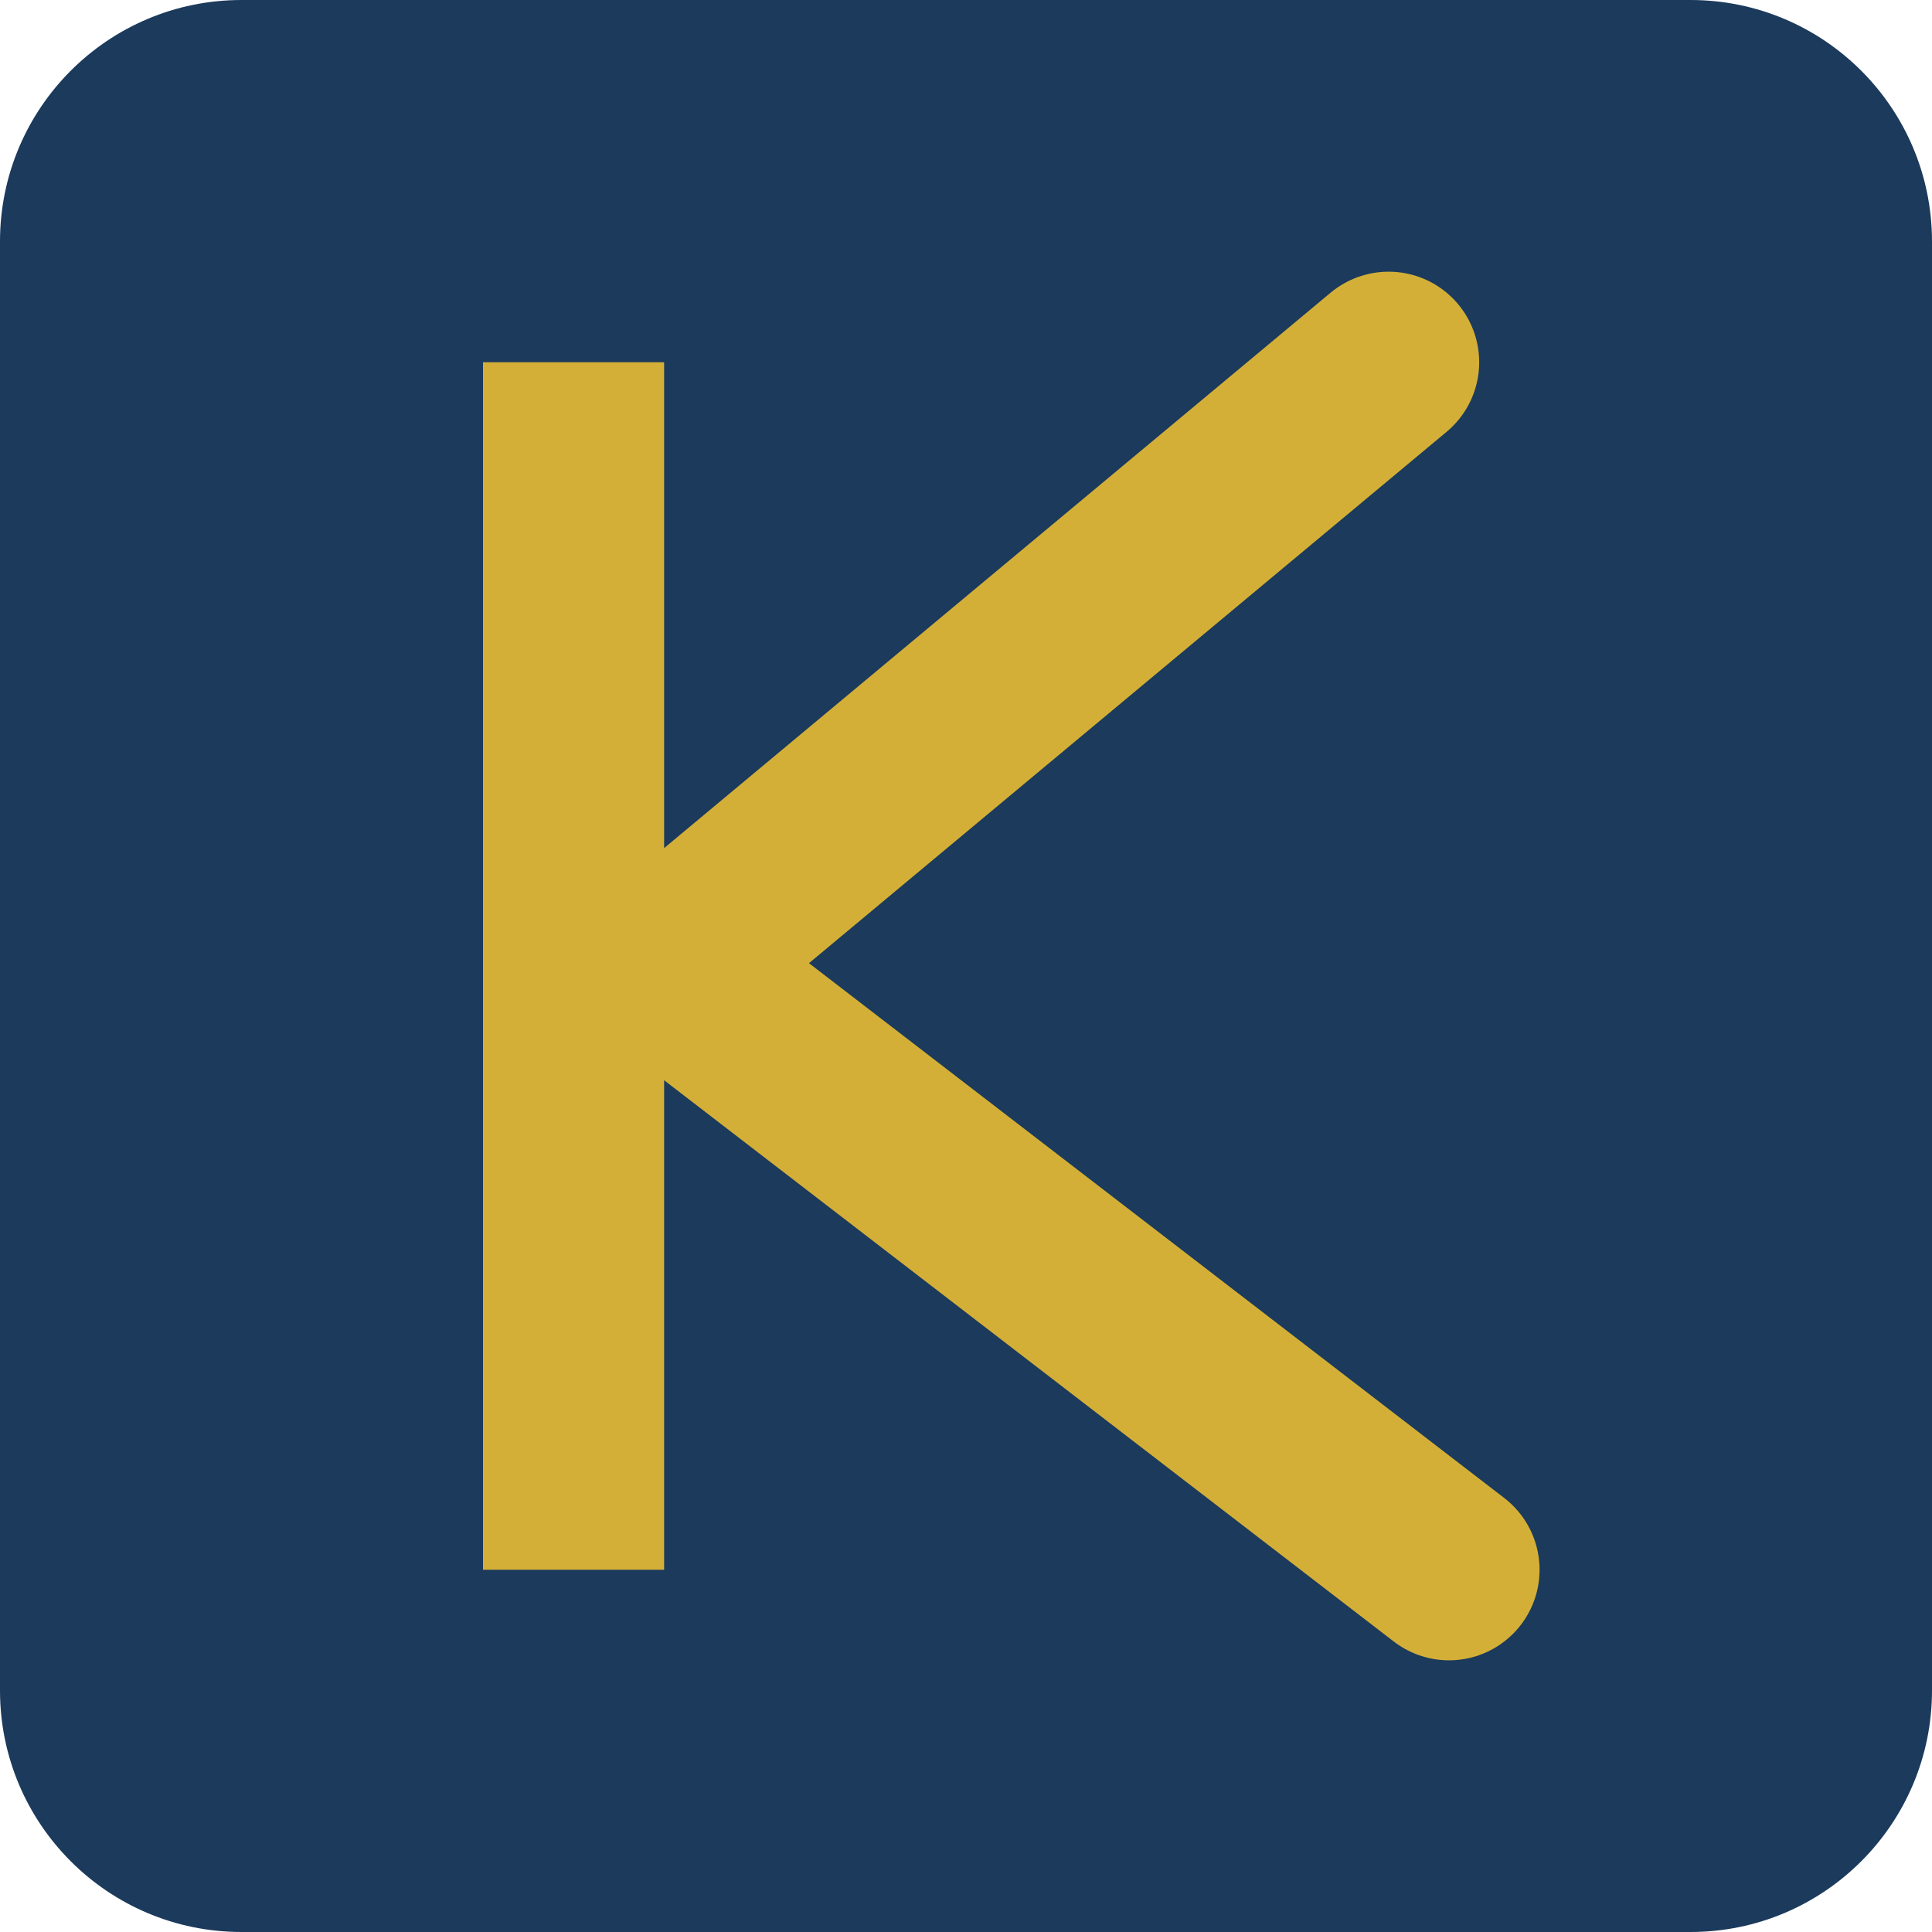
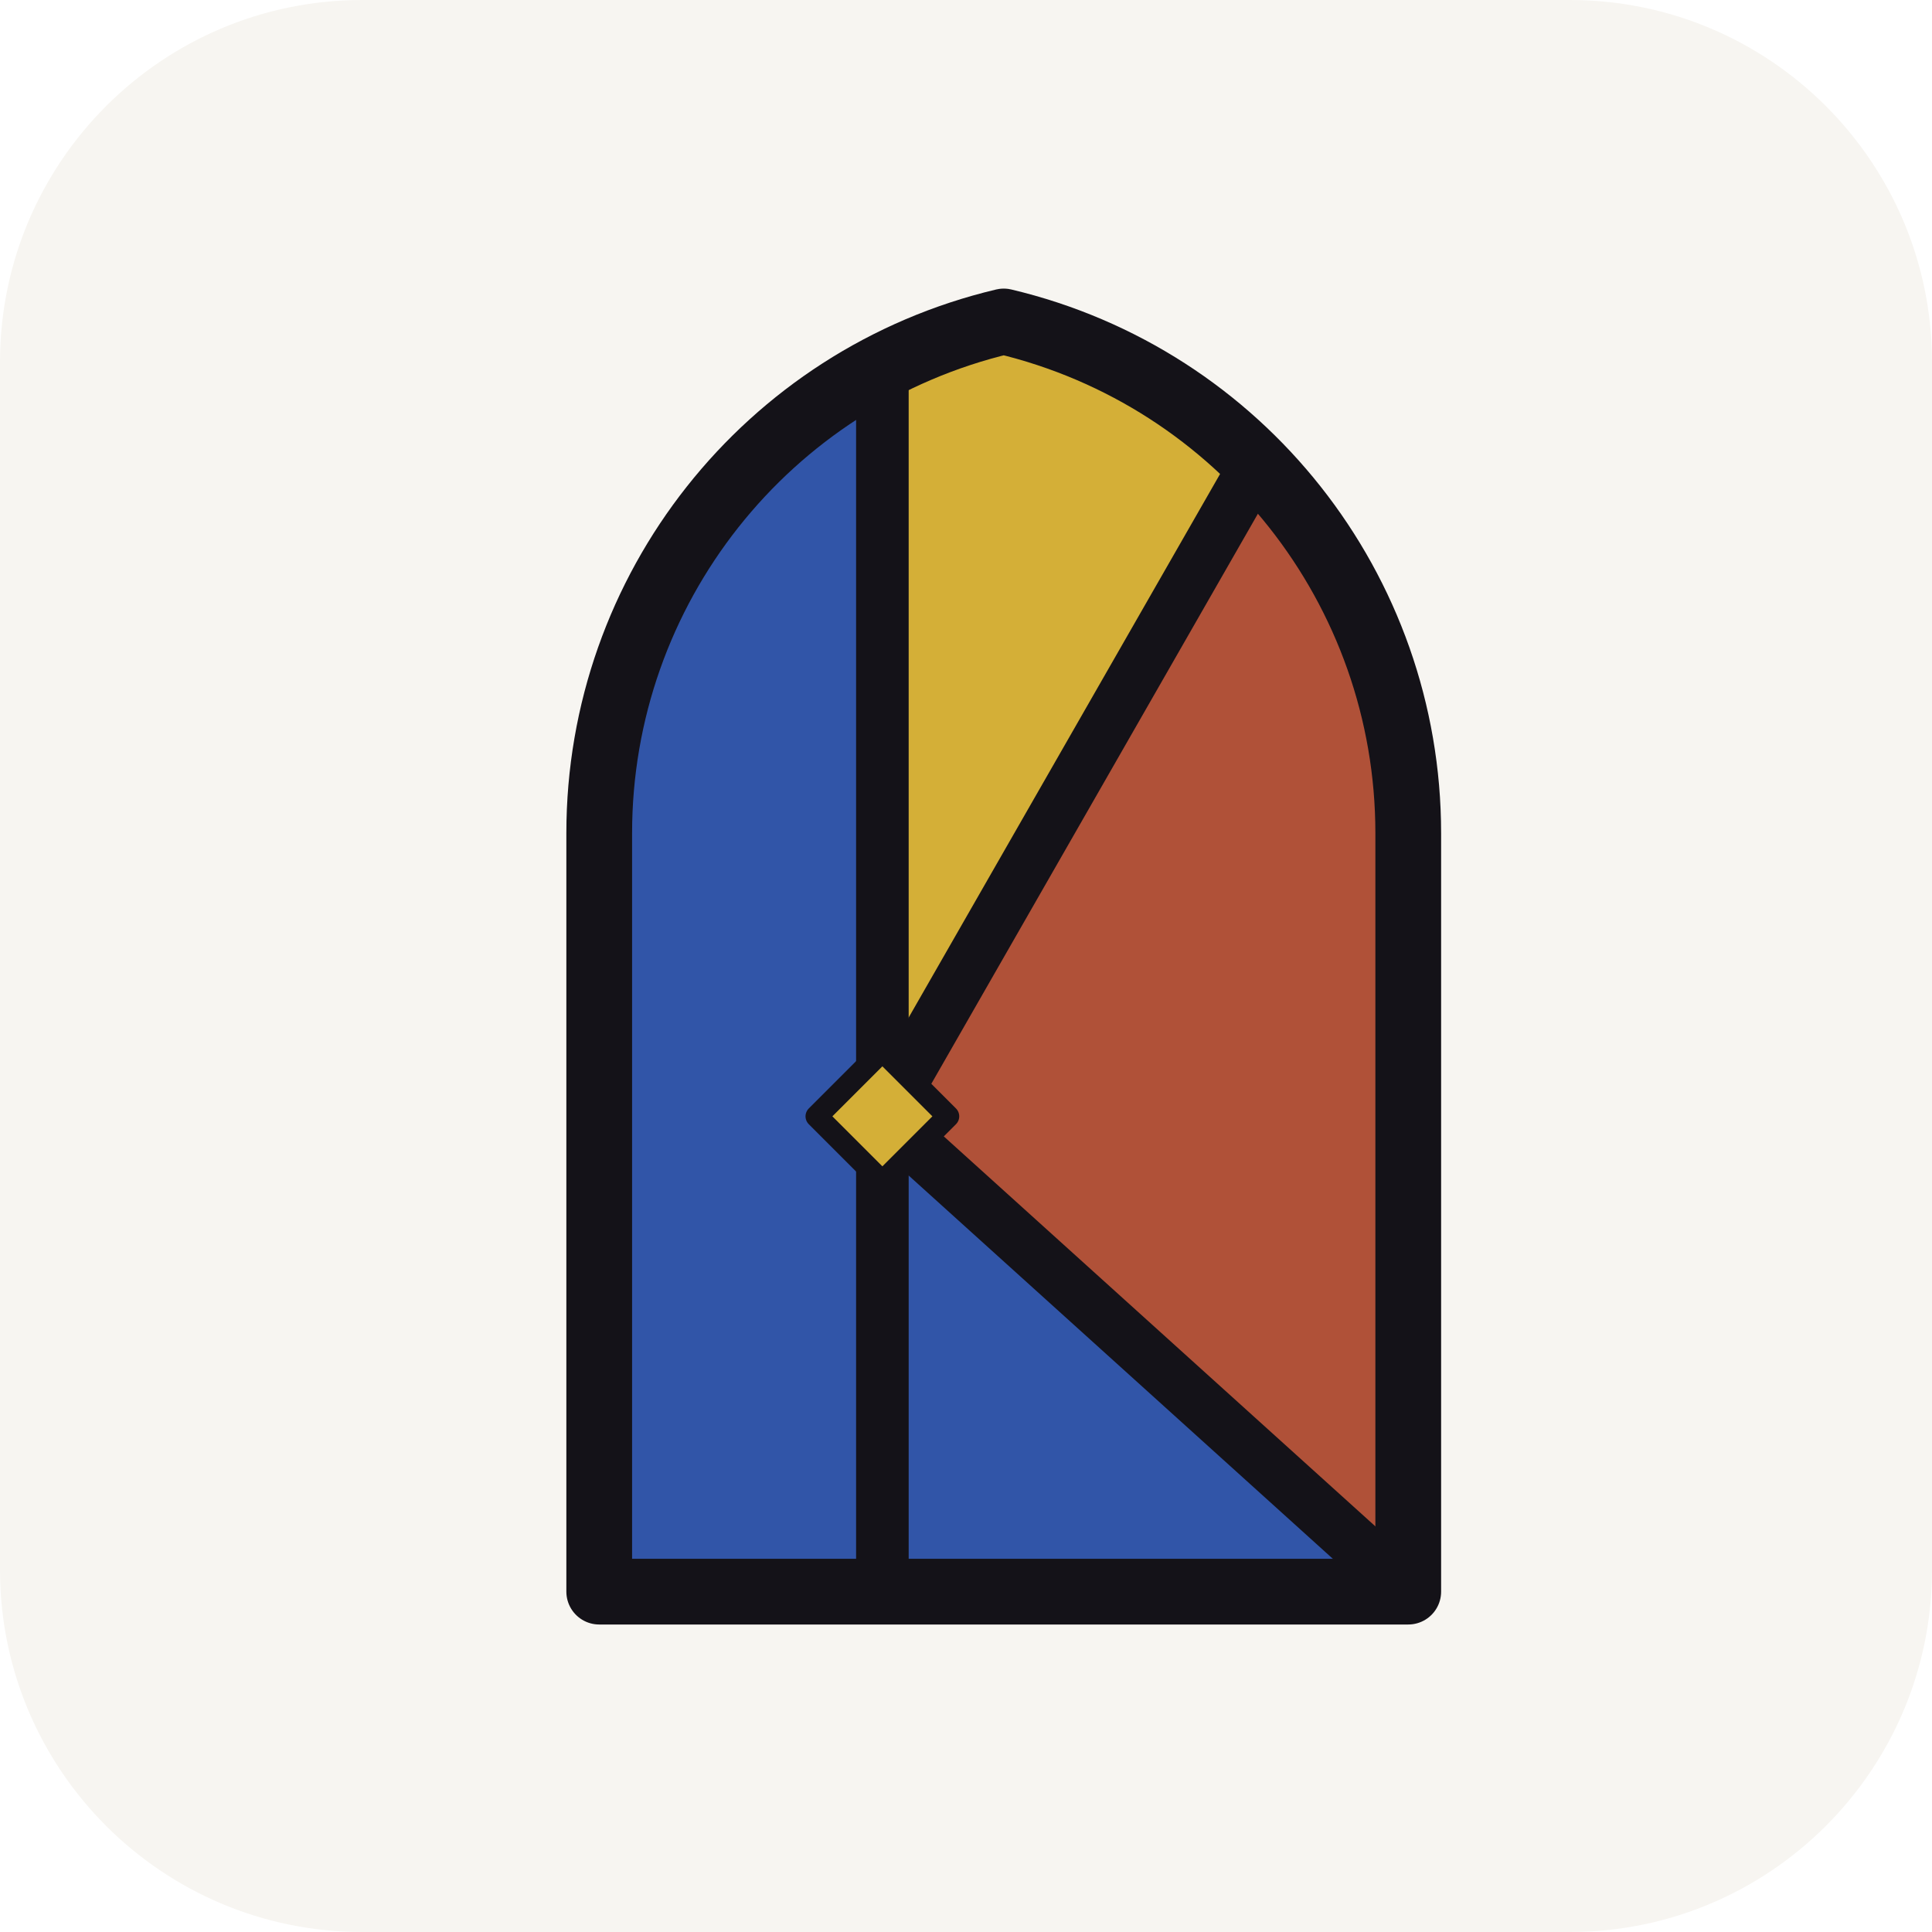
- <svg xmlns="http://www.w3.org/2000/svg" viewBox="0 0 32 32">
-   <rect width="32" height="32" rx="4" fill="#1B3A5C" />
-   <rect x="8" y="6" width="3" height="20" fill="#D4AF37" />
-   <line x1="11" y1="16" x2="23" y2="6" stroke="#D4AF37" stroke-width="3" stroke-linecap="round" />
-   <line x1="11" y1="16" x2="24" y2="26" stroke="#D4AF37" stroke-width="3" stroke-linecap="round" />
+ <svg xmlns="http://www.w3.org/2000/svg" viewBox="0 0 64 64">
+   <rect width="64" height="64" rx="12" fill="#F7F5F1" />
+   <g transform="translate(16.5 7.5) scale(0.335)">
+     <clipPath id="fav-win">
+       <path d="M10,135 L10,60 A52,52 0 0 1 50.00,9.40 A52,52 0 0 1 90,60 L90,135 Z" />
+     </clipPath>
+     <g clip-path="url(#fav-win)">
+       <polygon points="0,-30 38,-30 38,170 0,170" fill="#3155A8" />
+       <polygon points="38,-30 38,88 105.6,-30.0" fill="#D4AF37" />
+       <polygon points="38,88 105.6,-30.0 150,-30 150,189.2" fill="#B05138" />
+       <polygon points="38,88 150,189.2 38,189.2" fill="#3155A8" />
+       <g stroke="#141218" stroke-width="5.2" stroke-linecap="round" fill="none">
+         <line x1="38" y1="-10" x2="38" y2="150" />
+         <line x1="38" y1="88" x2="105.6" y2="-30.0" />
+         <line x1="38" y1="88" x2="150.0" y2="189.2" />
+       </g>
+     </g>
+     <path d="M10,135 L10,60 A52,52 0 0 1 50.00,9.40 A52,52 0 0 1 90,60 L90,135 Z" fill="none" stroke="#141218" stroke-width="6.5" stroke-linejoin="round" />
+     <polygon points="38,81.5 44.5,88 38,94.5 31.5,88" fill="#D4AF37" stroke="#141218" stroke-width="2.2" stroke-linejoin="round" />
+   </g>
</svg>
